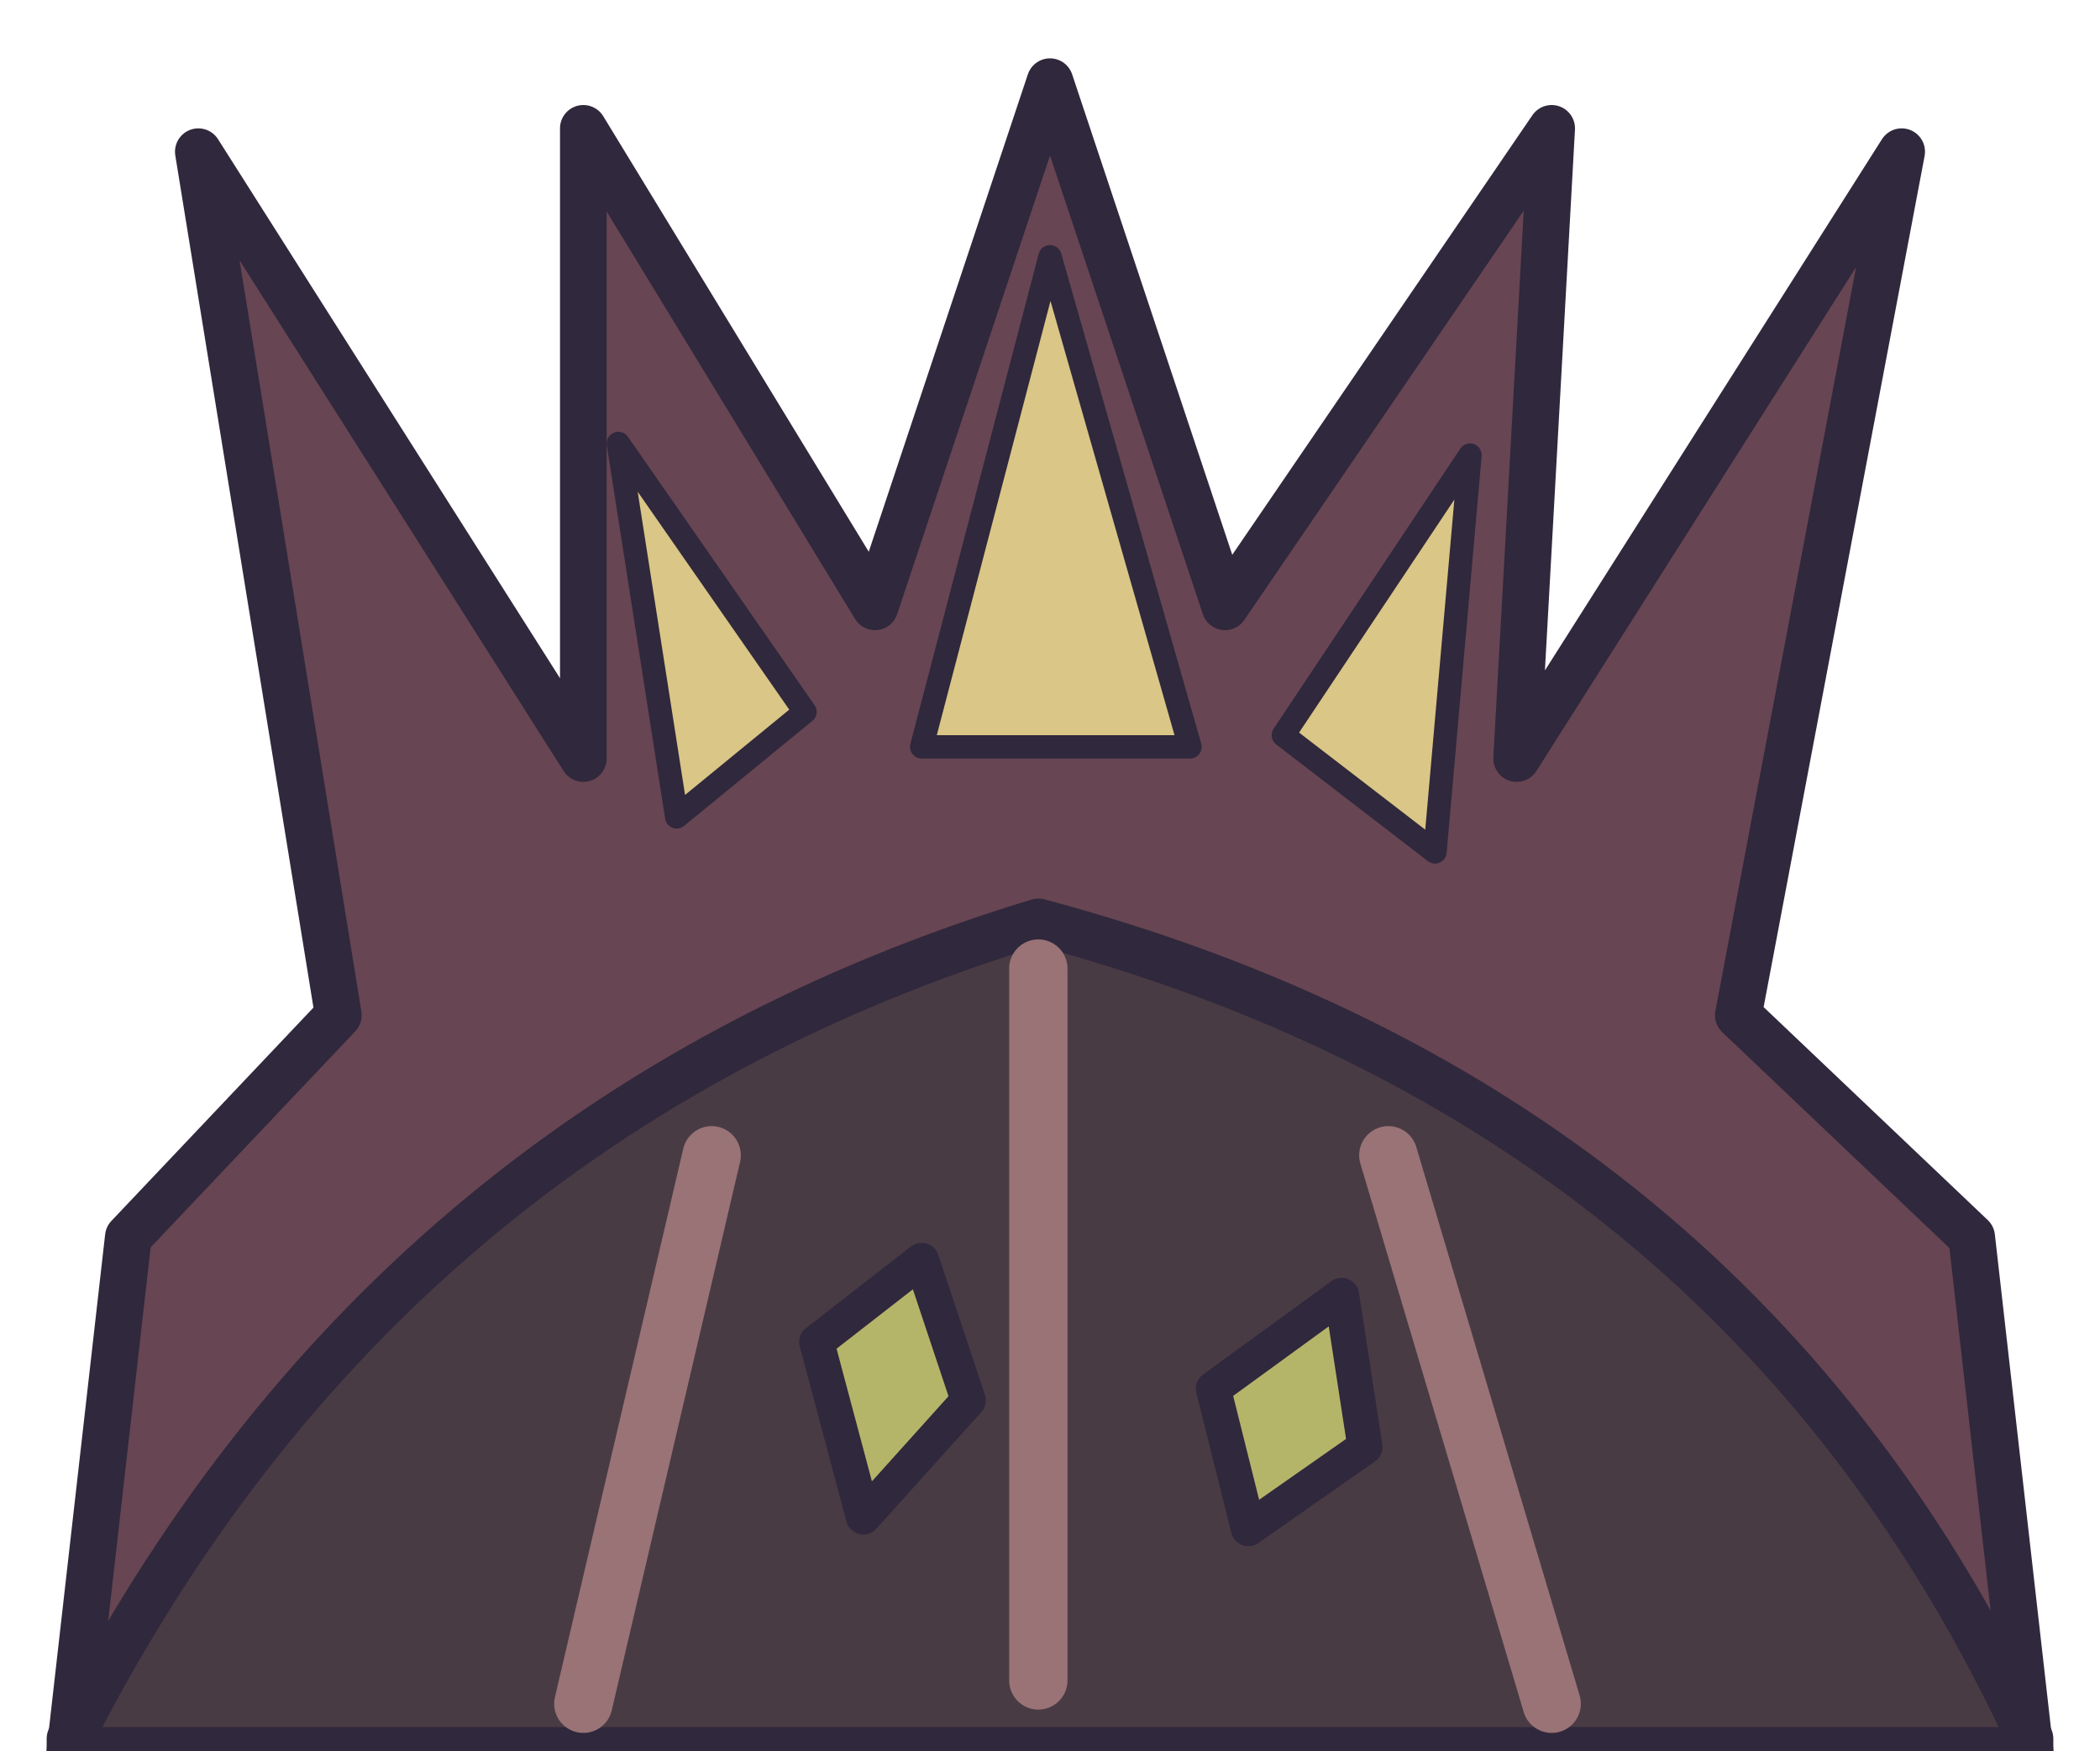
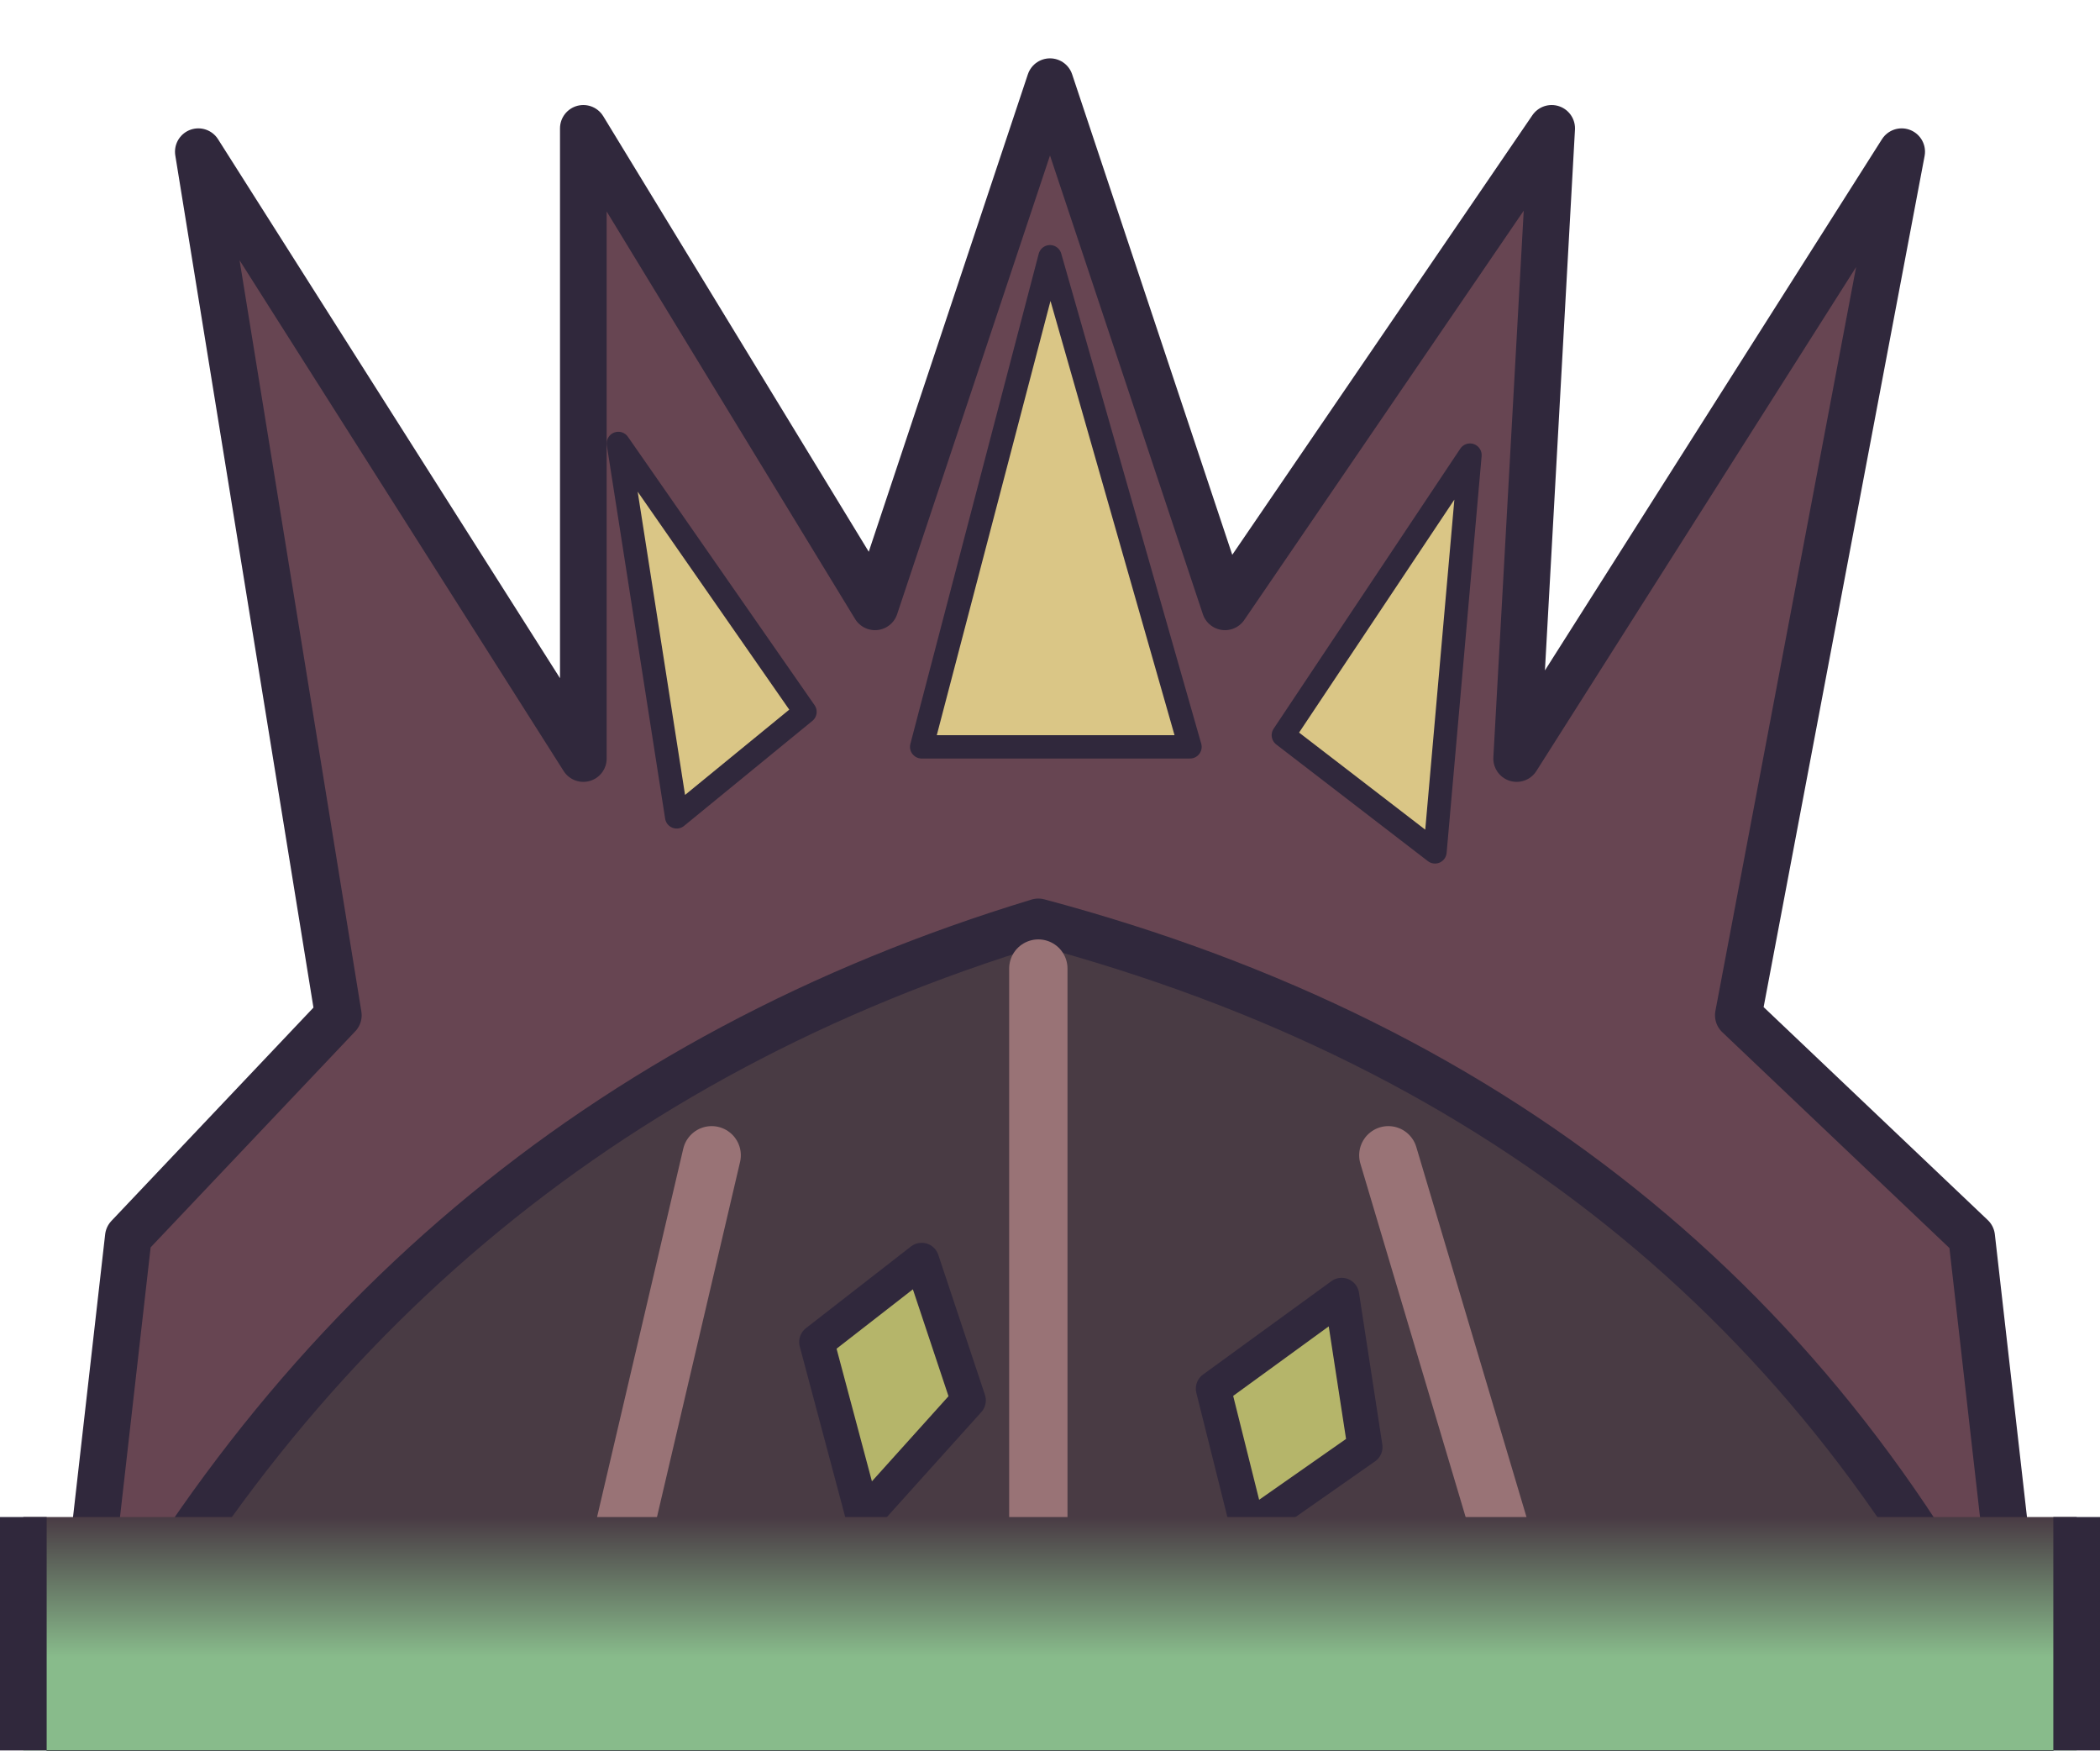
<svg xmlns="http://www.w3.org/2000/svg" width="180" height="150" viewBox="0 0 180 150" role="img" aria-labelledby="title">
+   <defs>
+     <linearGradient id="bud-bottom-join-gradient" gradientUnits="userSpaceOnUse" x1="0" y1="130" x2="0" y2="150">
+       <stop offset="0" stop-color="#493b44" />
+       <stop offset=".6" stop-color="#88bb8b" />
+       <stop offset="1" stop-color="#88bb8b" />
+     </linearGradient>
+   </defs>
  <g stroke="#30283c" stroke-width="4" stroke-linecap="round" stroke-linejoin="round">
    <g id="spike-seedpod" fill="#674552">
      <path d="M6 150L11 106L29 87L17 13L50 65L50 11L75 52L90 7L105 52L133 11L130 65L163 13L149 87L169 106L174 150Z" />
      <path d="M90 22L79 64L102 64Z M53 38L58 70L69 61Z M126 39L110 63L123 73Z" fill="#dac686" stroke-width="2" />
      <path d="M6 149Q33 96 89 79Q149 95 174 149V150H6Z" fill="#493b44" />
      <path d="M89 83V144M61 99L50 146M119 99L133 146" fill="none" stroke="#997376" stroke-width="5" />
      <path d="M70 115L79 108L83 120L74 130Z M107 131L117 124L115 111L104 119Z" fill="#b5b56a" stroke-width="3" />
    </g>
  </g>
+   <g id="stem-join">
+     <path id="join-body" d="M2 130H178V150H2Z" fill="url(#bud-bottom-join-gradient)" stroke="none" />
+     <path id="join-left-edge" d="M2 130V150" fill="none" stroke="#30283c" stroke-width="4" stroke-linecap="butt" />
+     <path id="join-right-edge" d="M178 130V150" fill="none" stroke="#30283c" stroke-width="4" stroke-linecap="butt" />
+   </g>
</svg>
